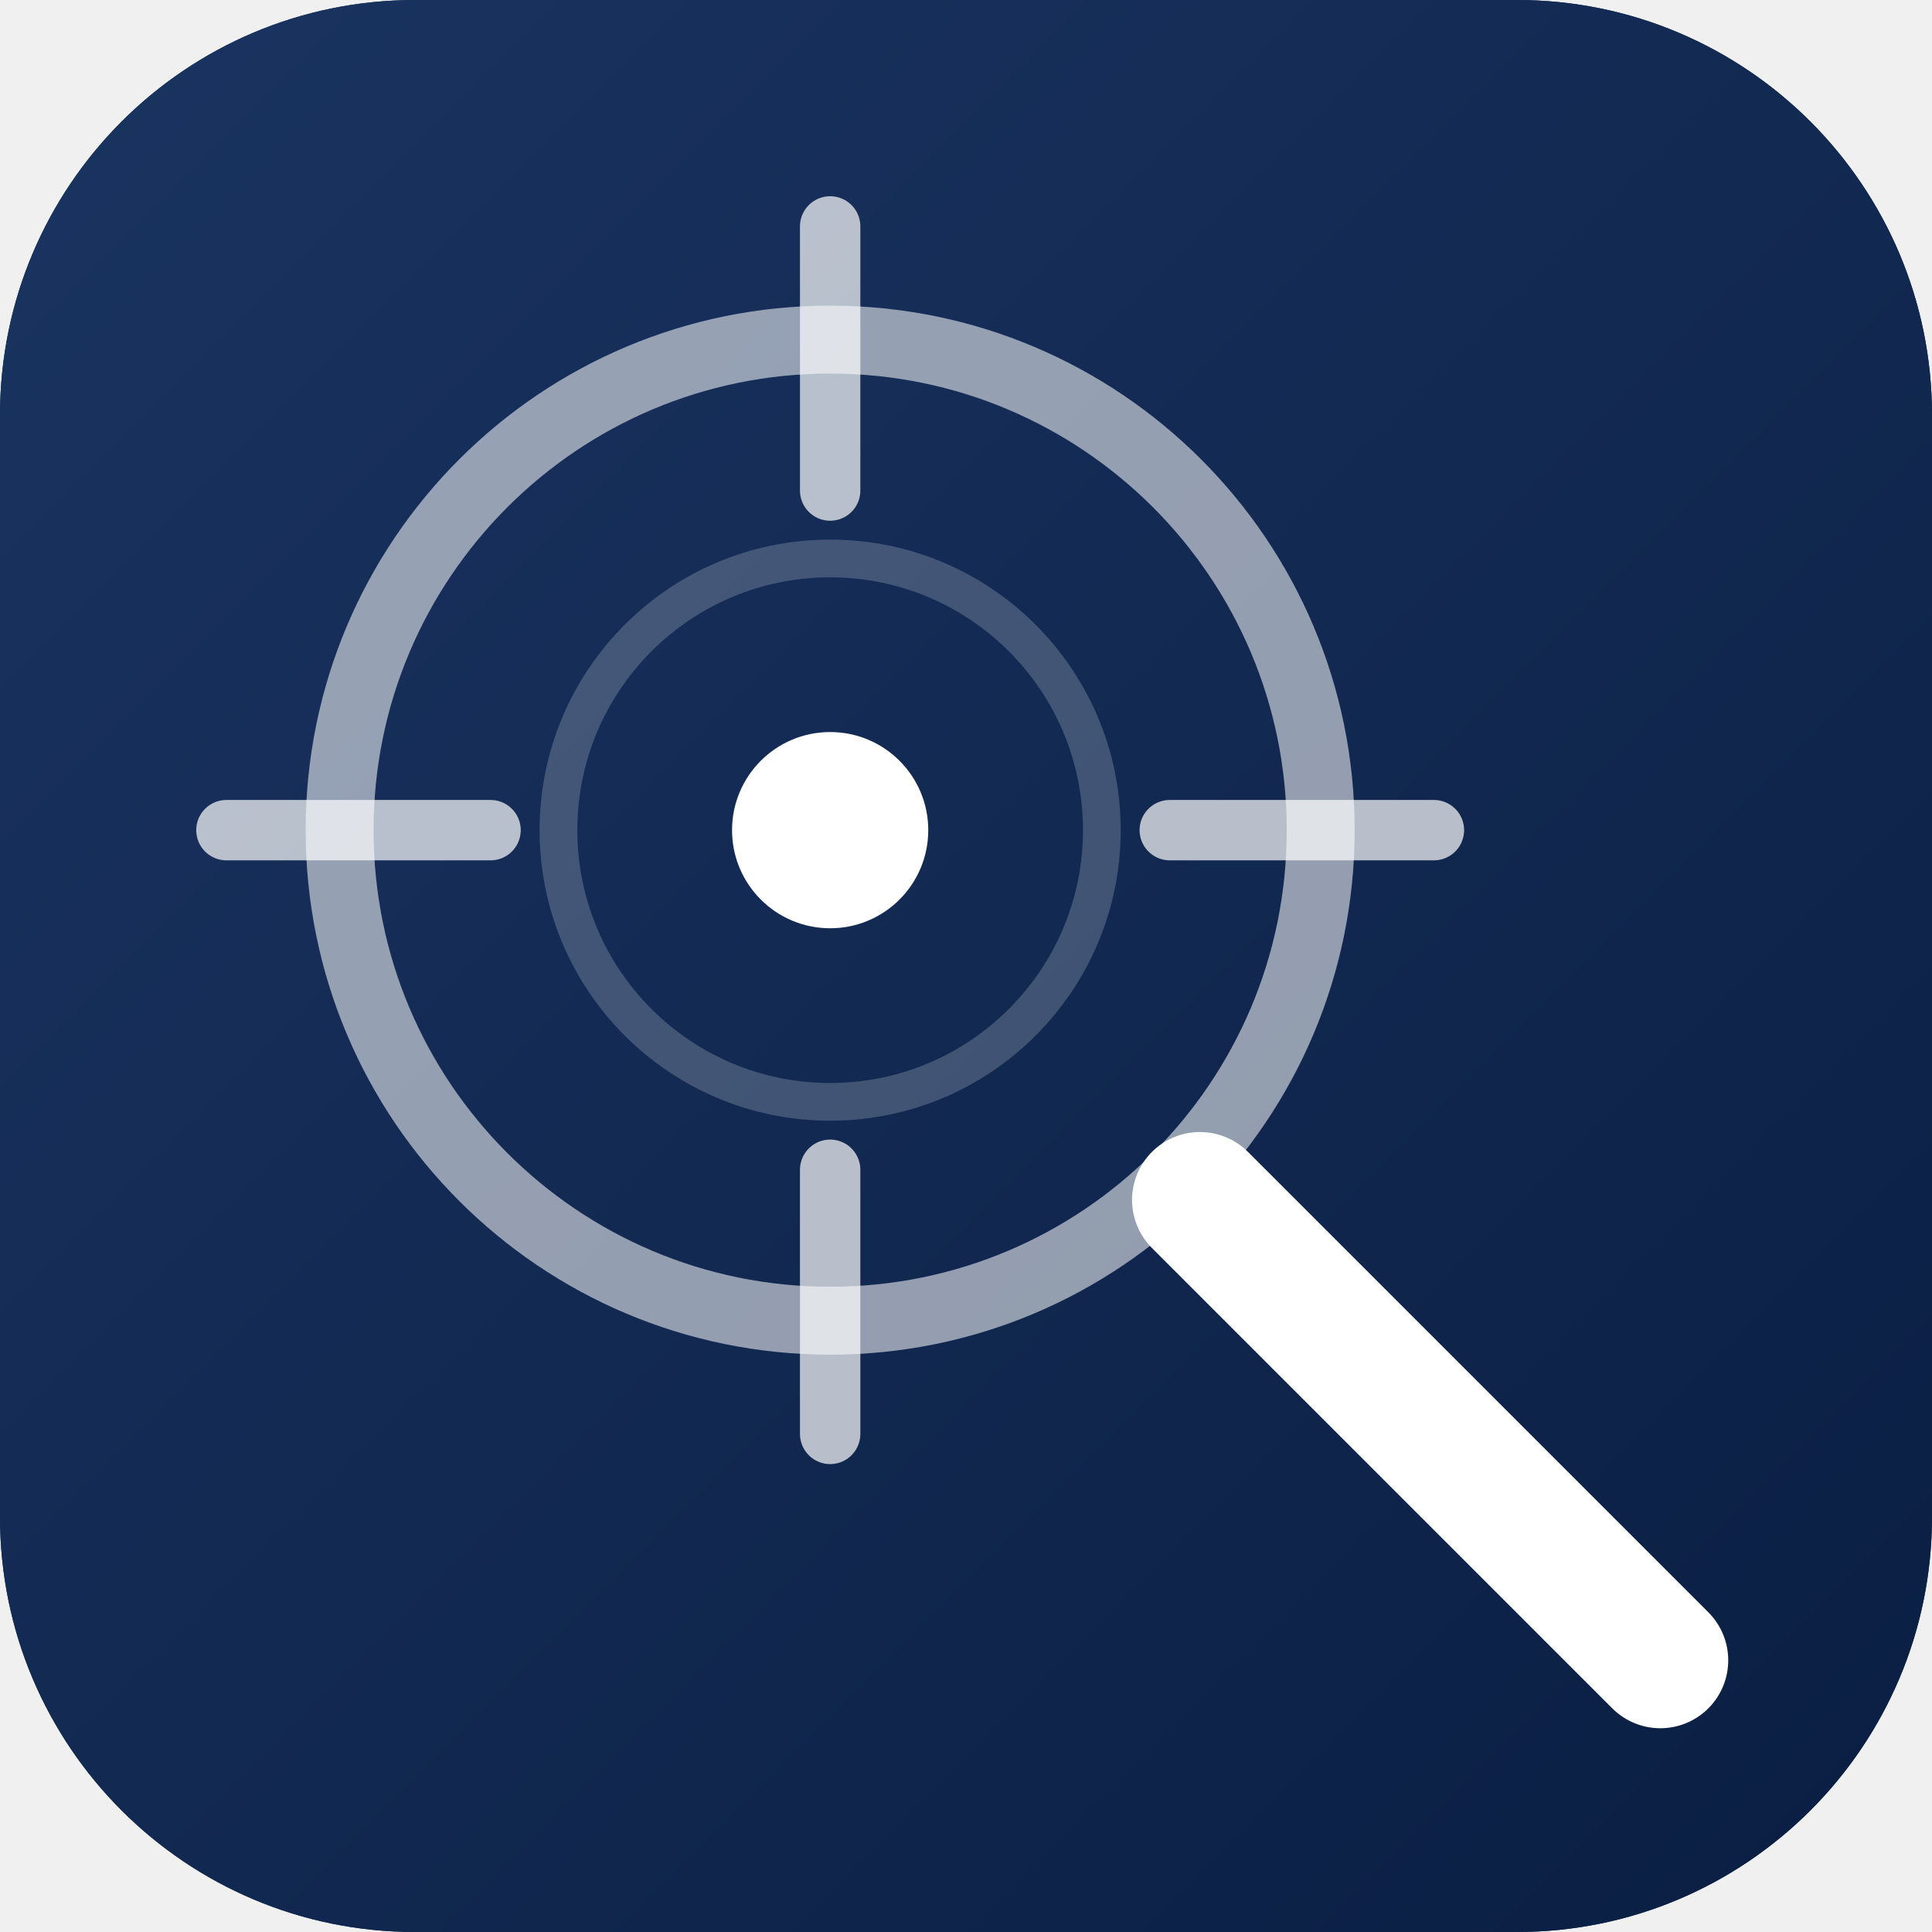
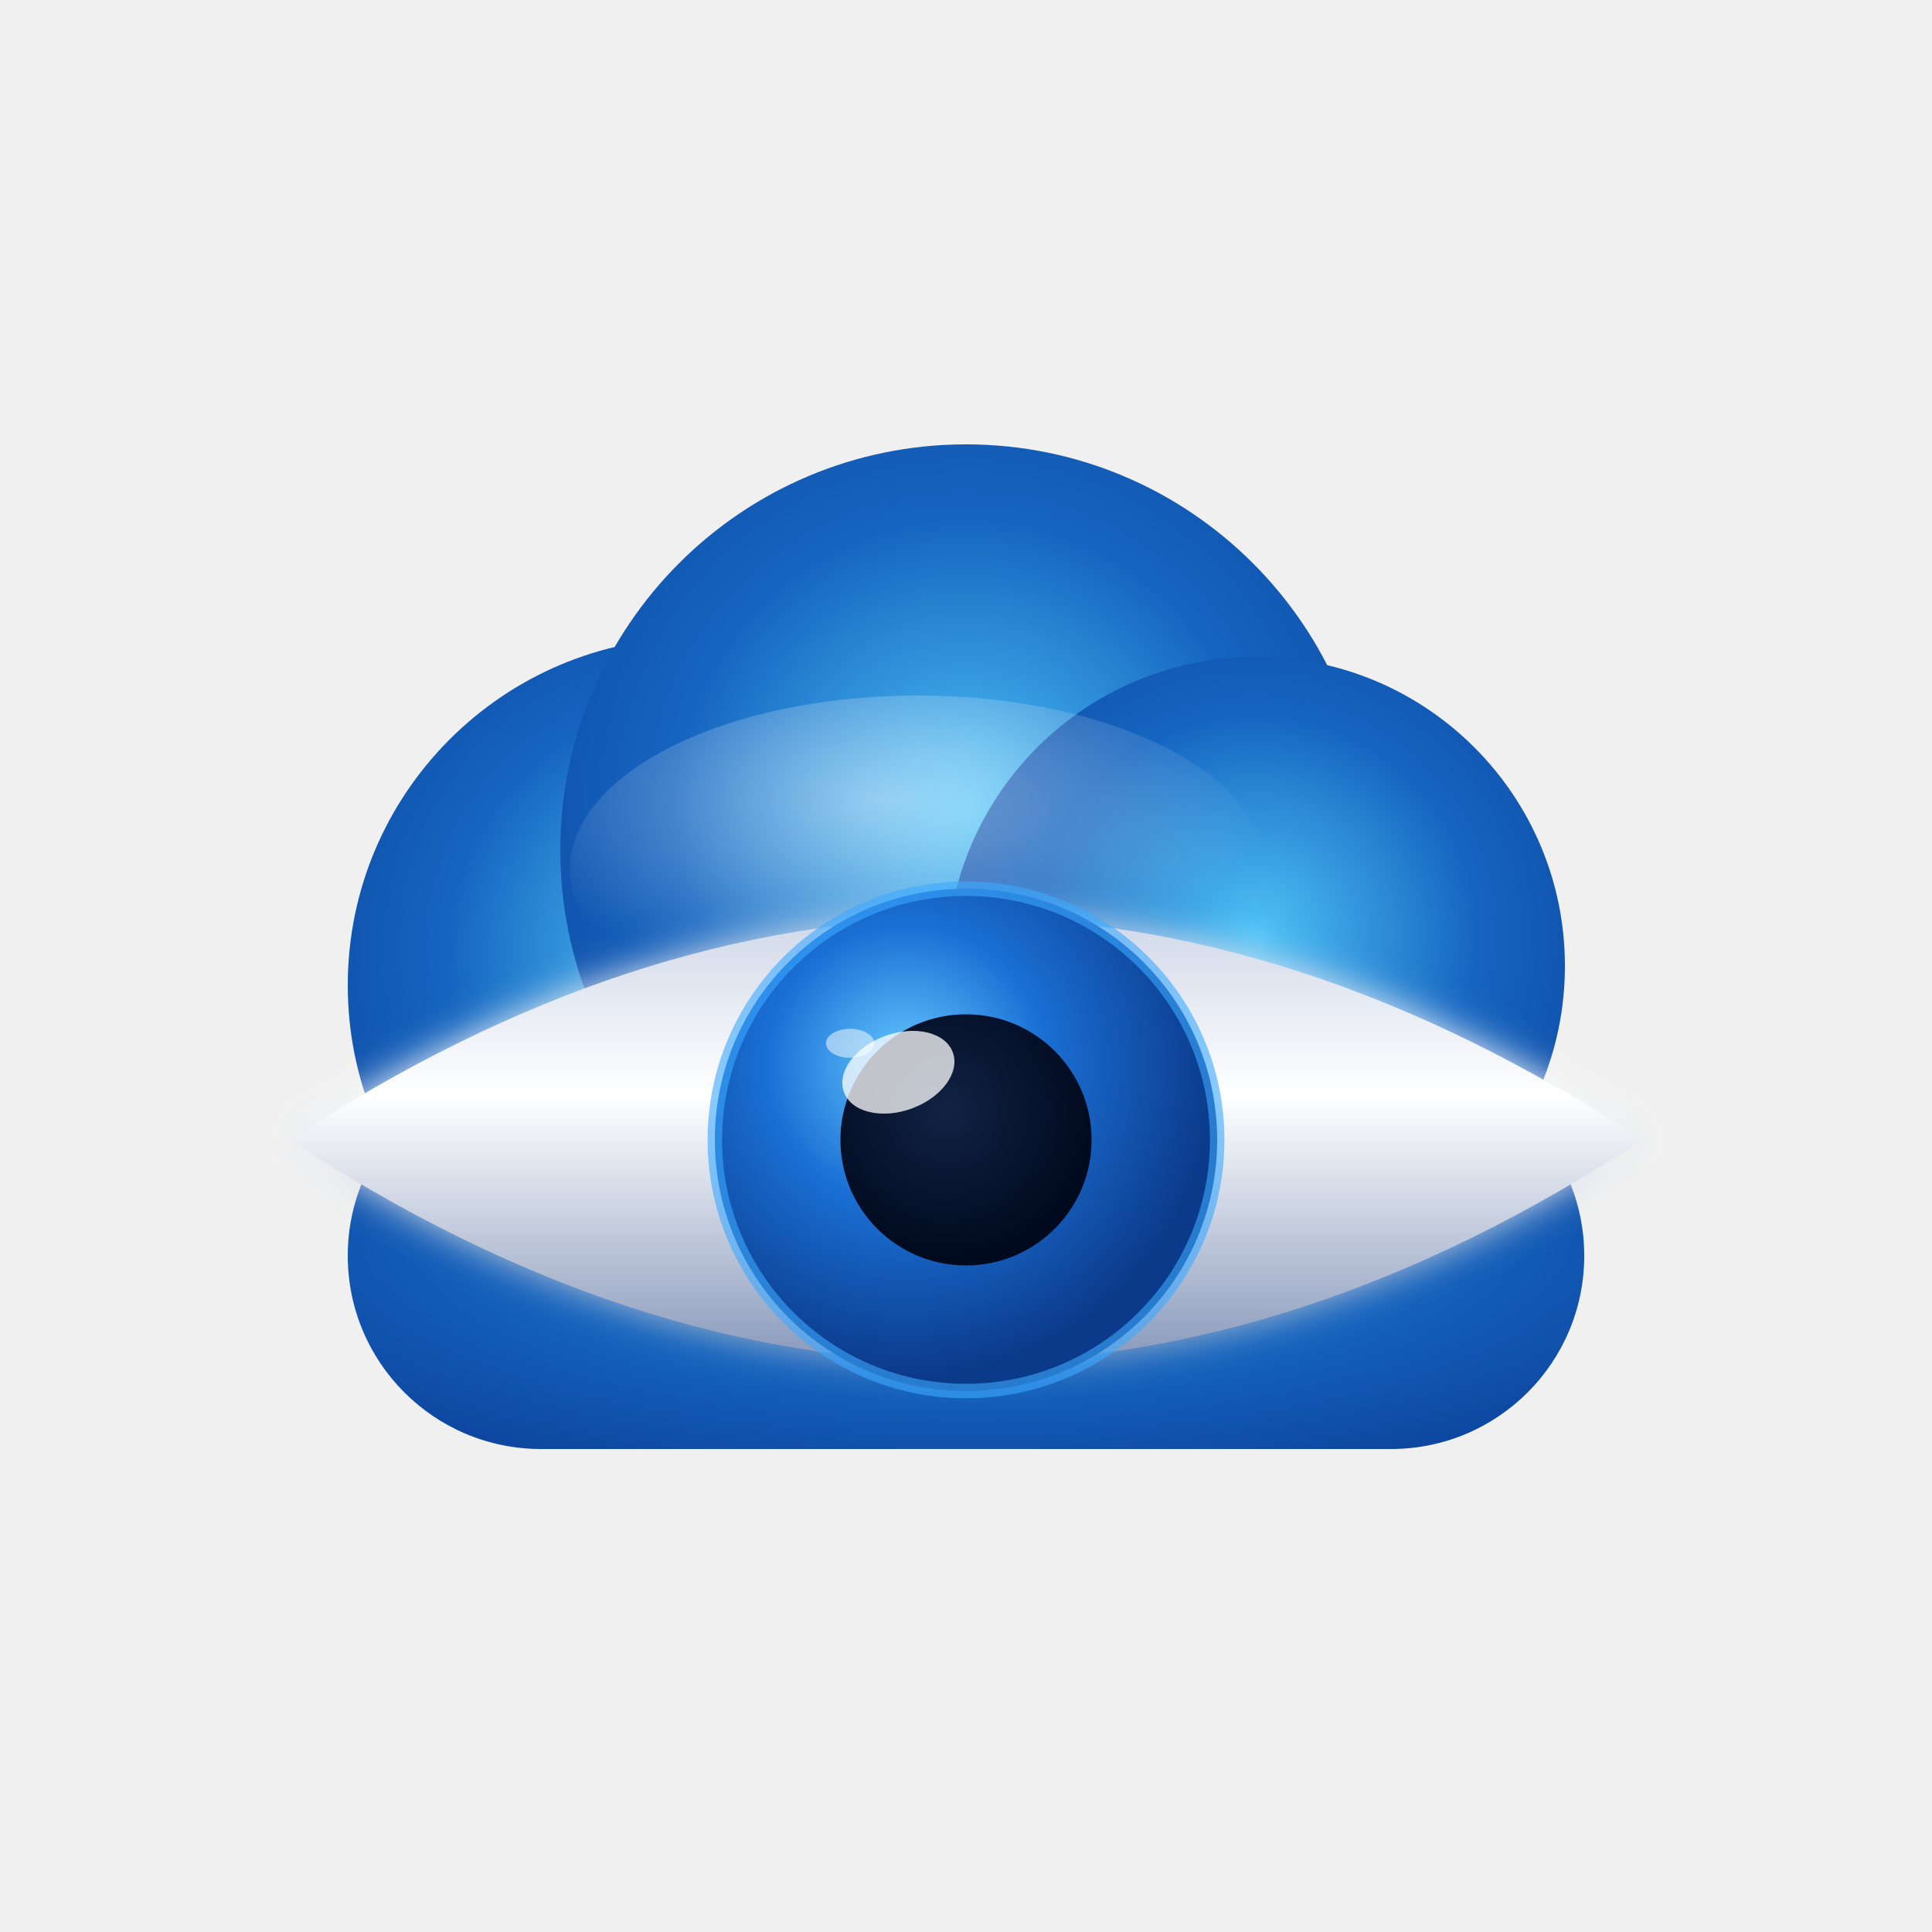
- <svg xmlns="http://www.w3.org/2000/svg" width="512" height="512" viewBox="0 0 512 512" fill="none">
-   <rect width="512" height="512" rx="110" fill="#0d2d4a" />
-   <rect width="512" height="512" rx="110" fill="url(#bg_grad)" />
-   <circle cx="220" cy="220" r="130" stroke="rgba(255,255,255,0.55)" stroke-width="18" fill="none" />
-   <circle cx="220" cy="220" r="72" stroke="rgba(255,255,255,0.2)" stroke-width="10" fill="none" />
-   <line x1="60" y1="220" x2="130" y2="220" stroke="rgba(255,255,255,0.7)" stroke-width="16" stroke-linecap="round" />
-   <line x1="310" y1="220" x2="380" y2="220" stroke="rgba(255,255,255,0.7)" stroke-width="16" stroke-linecap="round" />
-   <line x1="220" y1="60" x2="220" y2="130" stroke="rgba(255,255,255,0.7)" stroke-width="16" stroke-linecap="round" />
-   <line x1="220" y1="310" x2="220" y2="380" stroke="rgba(255,255,255,0.7)" stroke-width="16" stroke-linecap="round" />
-   <circle cx="220" cy="220" r="26" fill="white" />
-   <line x1="318" y1="318" x2="440" y2="440" stroke="white" stroke-width="36" stroke-linecap="round" />
+ <svg xmlns="http://www.w3.org/2000/svg" viewBox="0 0 200 200" fill="none">
  <defs>
-     <linearGradient id="bg_grad" x1="0" y1="0" x2="512" y2="512" gradientUnits="userSpaceOnUse">
-       <stop offset="0%" stop-color="#1a3461" />
-       <stop offset="100%" stop-color="#0a1e42" />
+     <radialGradient id="cloudG" cx="50%" cy="45%" r="65%">
+       <stop offset="0%" stop-color="#4fc3f7" />
+       <stop offset="55%" stop-color="#1565c0" />
+       <stop offset="100%" stop-color="#0d47a1" />
+     </radialGradient>
+     <radialGradient id="cloudGloss" cx="45%" cy="30%" r="55%">
+       <stop offset="0%" stop-color="rgba(255,255,255,0.45)" />
+       <stop offset="100%" stop-color="rgba(255,255,255,0)" />
+     </radialGradient>
+     <linearGradient id="eyeLid" x1="0%" y1="0%" x2="0%" y2="100%">
+       <stop offset="0%" stop-color="#d0d8e8" />
+       <stop offset="40%" stop-color="#ffffff" />
+       <stop offset="100%" stop-color="#8899bb" />
    </linearGradient>
+     <radialGradient id="irisG" cx="38%" cy="35%" r="62%">
+       <stop offset="0%" stop-color="#64c8ff" />
+       <stop offset="45%" stop-color="#1a6fd4" />
+       <stop offset="100%" stop-color="#0b3a8a" />
+     </radialGradient>
+     <radialGradient id="pupilG" cx="42%" cy="38%" r="60%">
+       <stop offset="0%" stop-color="#112244" />
+       <stop offset="100%" stop-color="#000a1e" />
+     </radialGradient>
+     <filter id="glow" x="-20%" y="-20%" width="140%" height="140%">
+       <feGaussianBlur stdDeviation="2" result="blur" />
+       <feMerge>
+         <feMergeNode in="blur" />
+         <feMergeNode in="SourceGraphic" />
+       </feMerge>
+     </filter>
  </defs>
+   <circle cx="72" cy="102" r="36" fill="url(#cloudG)" />
+   <circle cx="100" cy="88" r="42" fill="url(#cloudG)" />
+   <circle cx="130" cy="100" r="32" fill="url(#cloudG)" />
+   <rect x="36" y="110" width="128" height="40" rx="20" fill="url(#cloudG)" />
+   <ellipse cx="95" cy="90" rx="36" ry="18" fill="url(#cloudGloss)" />
+   <path d="M30 118 Q100 72 170 118 Q100 164 30 118Z" fill="url(#eyeLid)" filter="url(#glow)" />
+   <circle cx="100" cy="118" r="26" fill="url(#irisG)" />
+   <circle cx="100" cy="118" r="26" fill="none" stroke="#3aa8ff" stroke-width="1.5" opacity="0.6" />
+   <circle cx="100" cy="118" r="13" fill="url(#pupilG)" />
+   <ellipse cx="93" cy="111" rx="6" ry="4" fill="rgba(255,255,255,0.75)" transform="rotate(-20,93,111)" />
+   <ellipse cx="88" cy="108" rx="2.5" ry="1.5" fill="rgba(255,255,255,0.5)" />
</svg>
